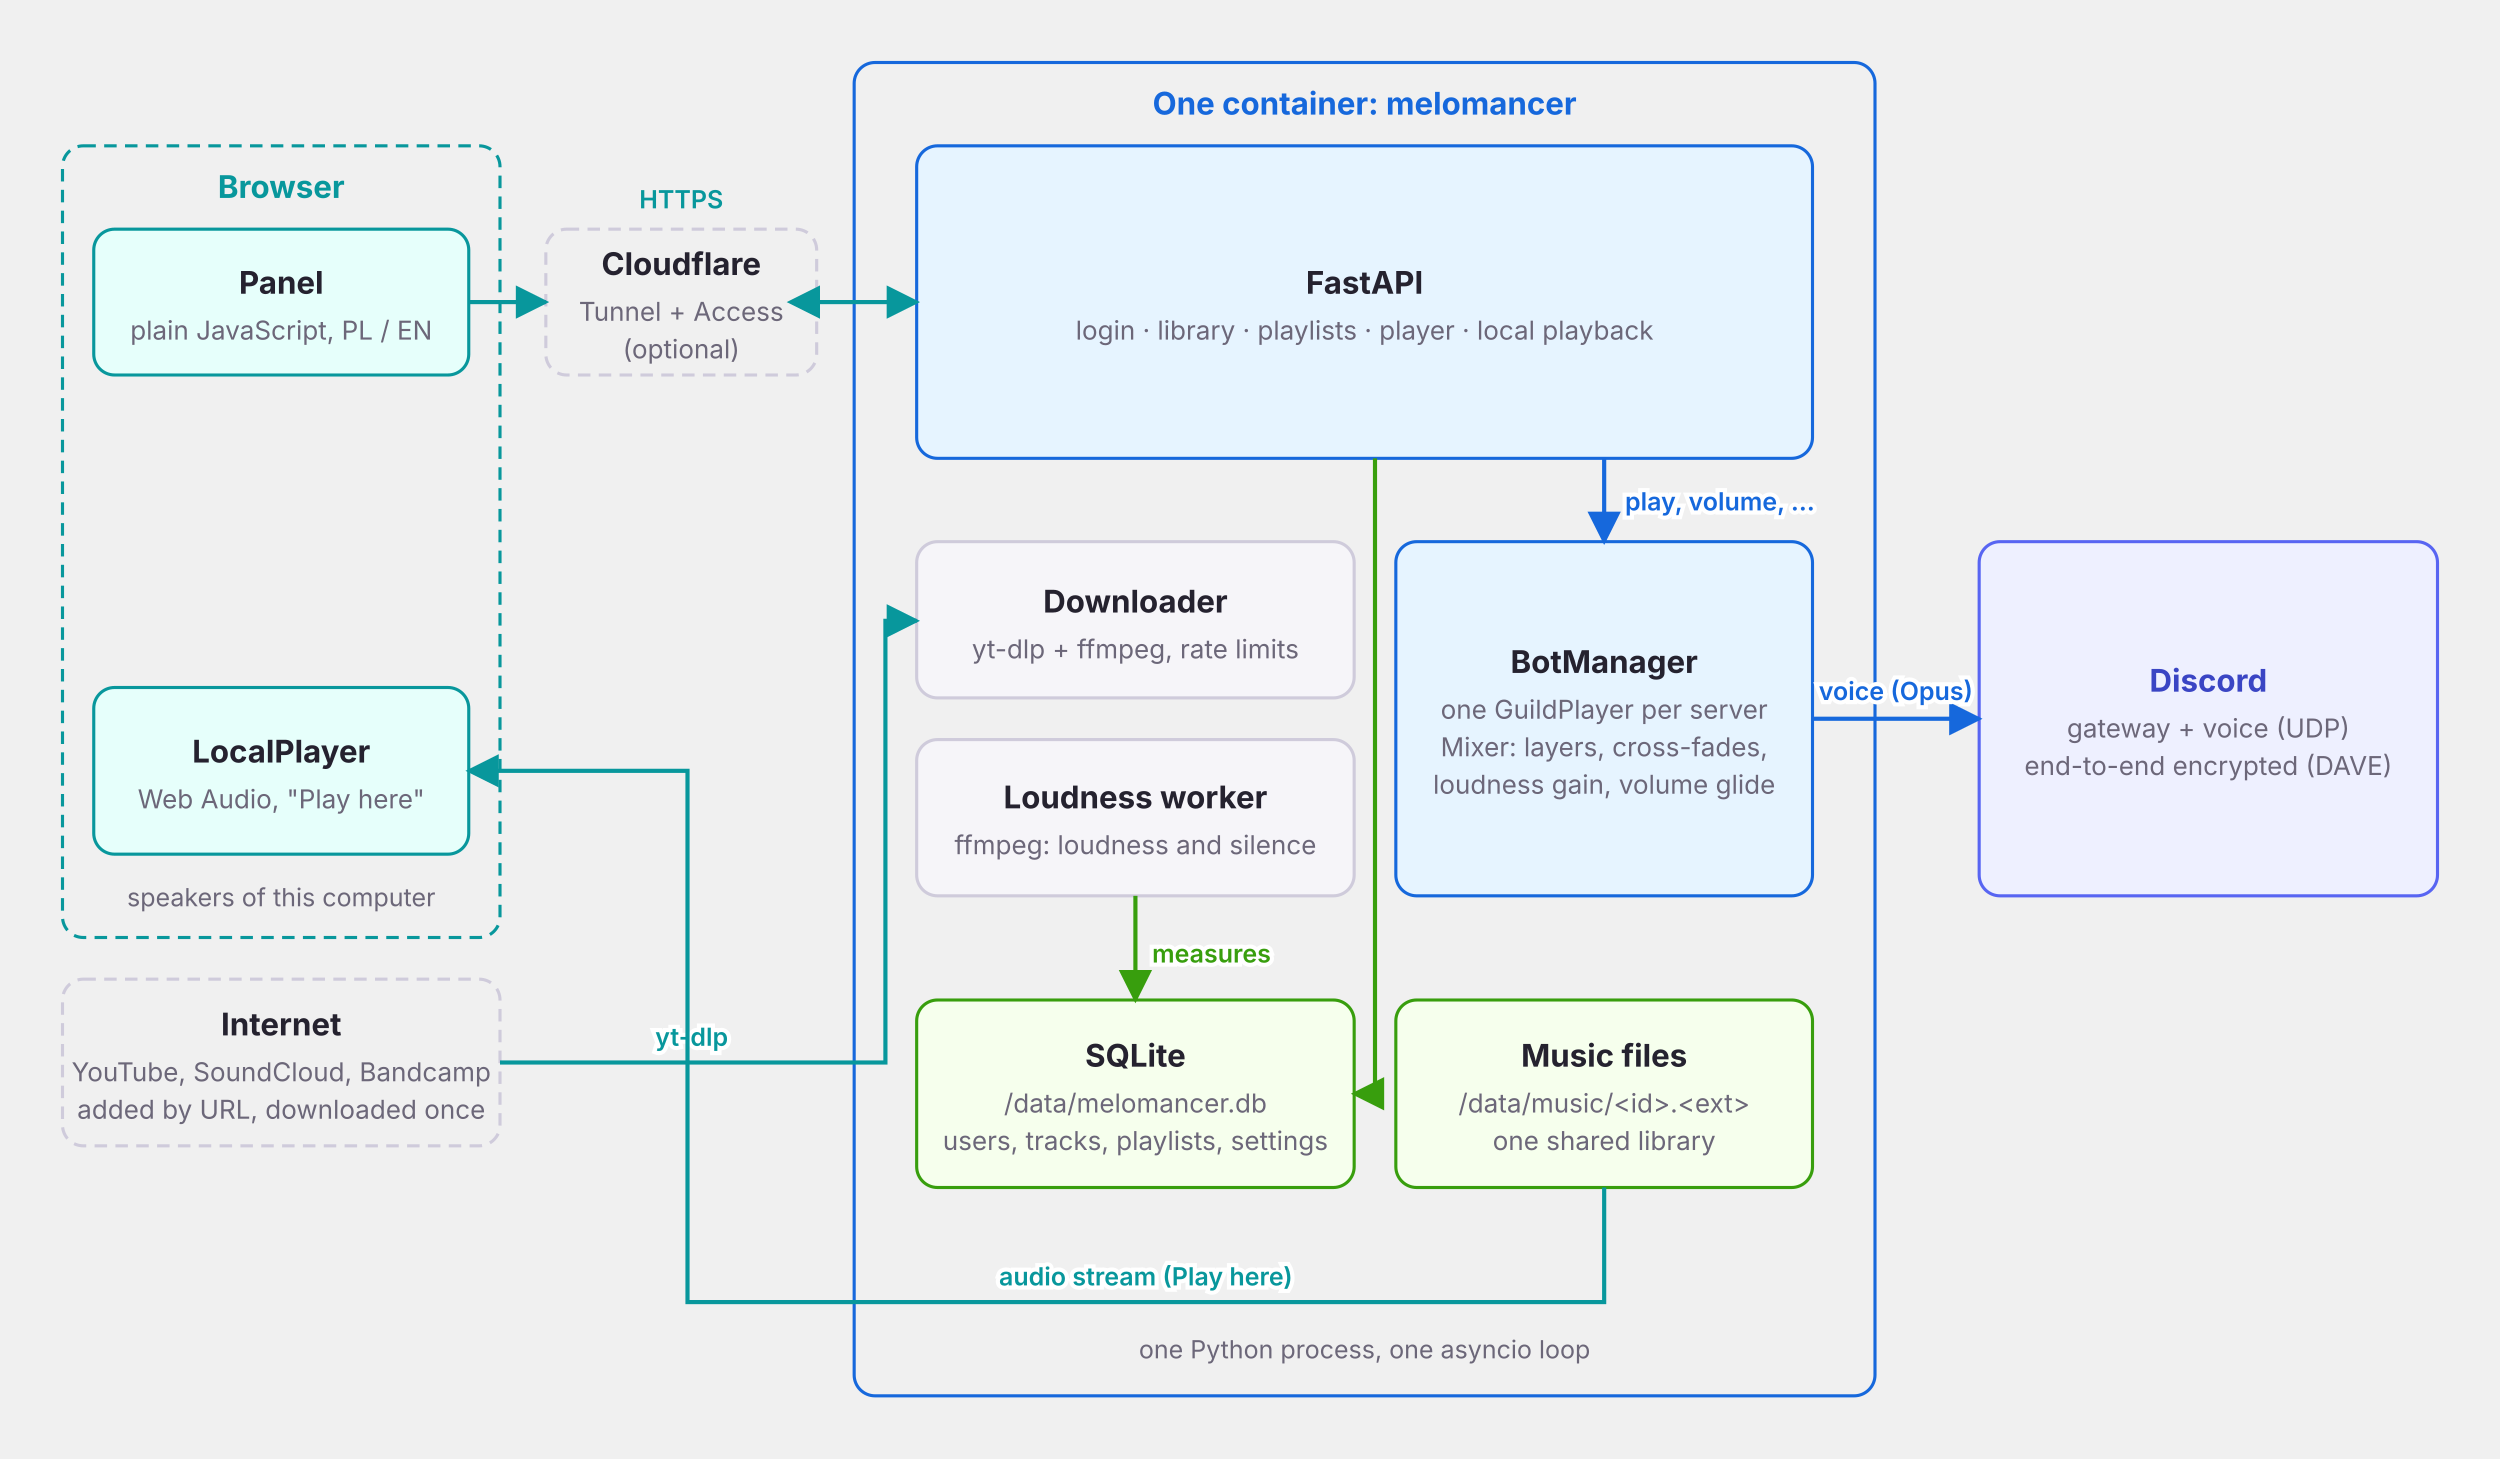
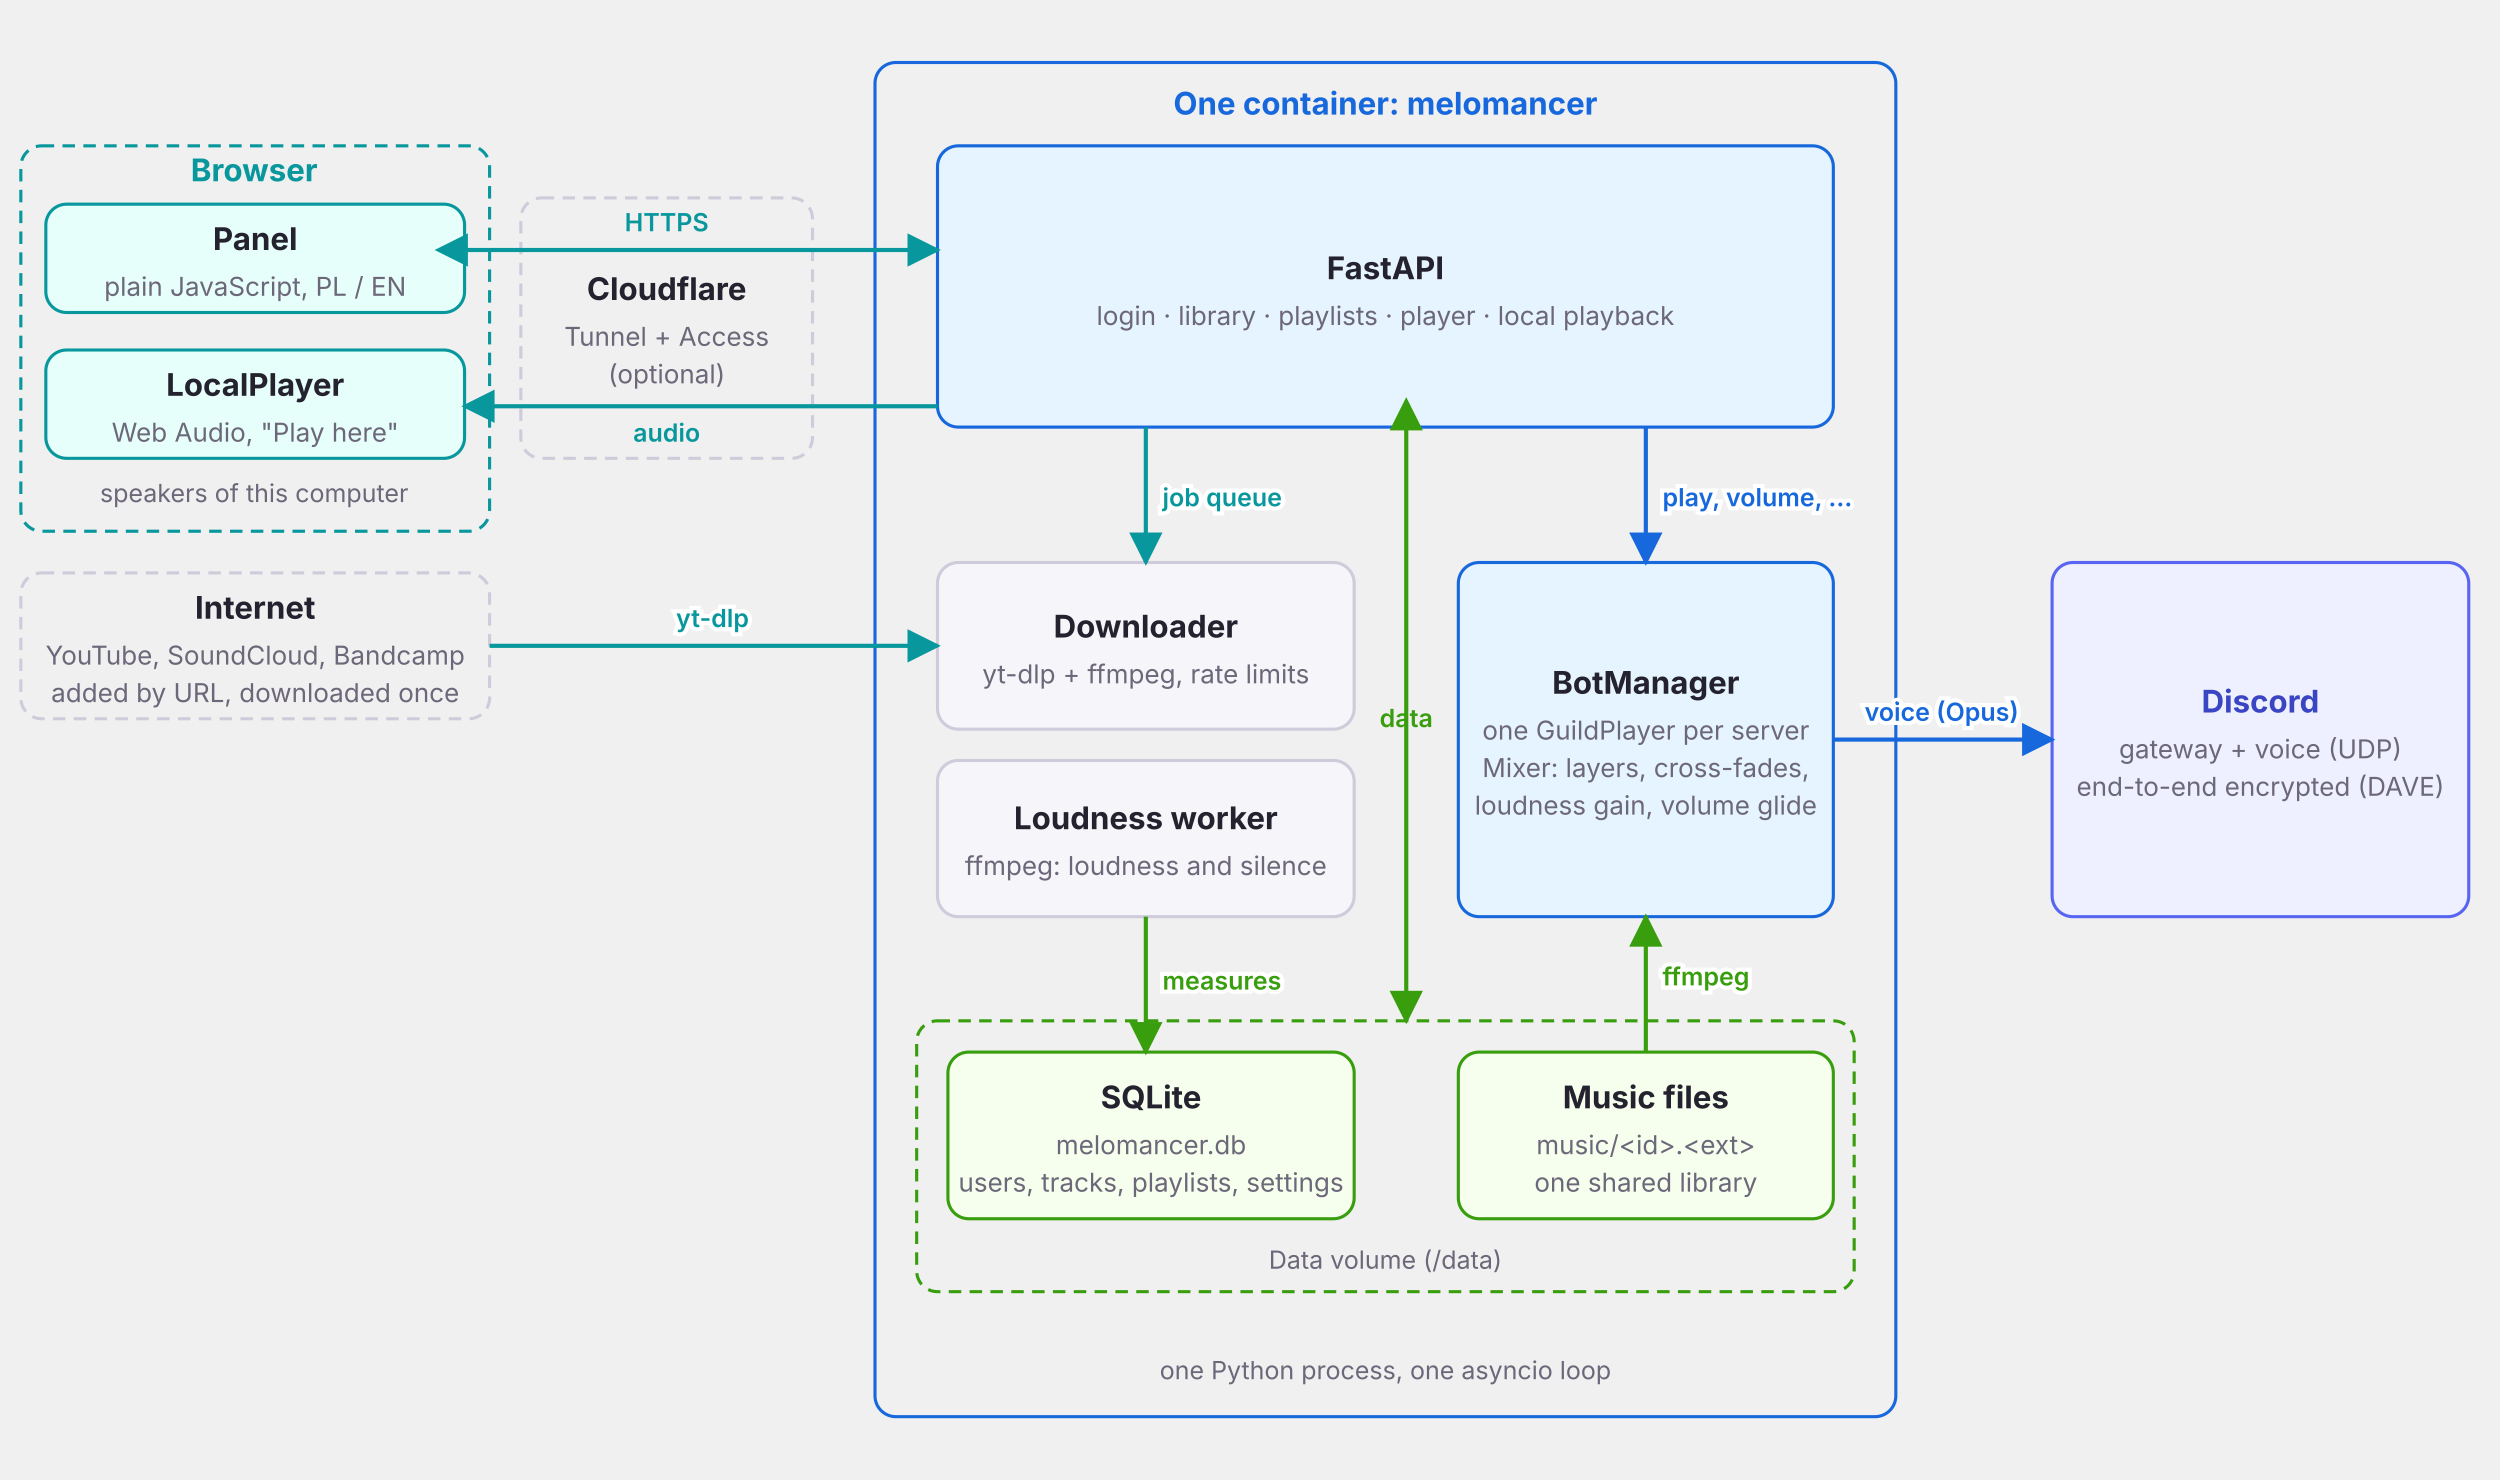
- <svg xmlns="http://www.w3.org/2000/svg" viewBox="0 0 1200 700" width="1200" height="700" font-family="Inter, 'Segoe UI', 'DejaVu Sans', Arial, sans-serif">
+ <svg xmlns="http://www.w3.org/2000/svg" viewBox="0 0 1200 710" width="1200" height="710" font-family="Inter, 'Segoe UI', 'DejaVu Sans', Arial, sans-serif">
  <defs>
    <marker id="head" viewBox="0 0 10 10" refX="9" refY="5" markerWidth="8" markerHeight="8" orient="auto">
      <path d="M0 0 L10 5 L0 10 z" fill="context-stroke" />
    </marker>
    <marker id="head-rev" viewBox="0 0 10 10" refX="1" refY="5" markerWidth="8" markerHeight="8" orient="auto-start-reverse">
      <path d="M0 0 L10 5 L0 10 z" fill="context-stroke" />
    </marker>
  </defs>
-   <rect x="30" y="70" width="210" height="380" rx="10" fill="none" stroke="#08979c" stroke-width="1.5" stroke-dasharray="6 4" />
-   <text x="135" y="95" text-anchor="middle" font-size="15" font-weight="700" fill="#08979c">Browser</text>
-   <rect x="45" y="110" width="180" height="70" rx="10" fill="#e6fffb" stroke="#08979c" stroke-width="1.5" />
-   <text x="135.0" y="141" text-anchor="middle" font-size="15" font-weight="700" fill="#25222f">Panel</text>
-   <text x="135.0" y="163" text-anchor="middle" font-size="12.5" fill="#6c6779">plain JavaScript, PL / EN</text>
-   <rect x="45" y="330" width="180" height="80" rx="10" fill="#e6fffb" stroke="#08979c" stroke-width="1.5" />
-   <text x="135.0" y="366" text-anchor="middle" font-size="15" font-weight="700" fill="#25222f">LocalPlayer</text>
-   <text x="135.0" y="388" text-anchor="middle" font-size="12.5" fill="#6c6779">Web Audio, "Play here"</text>
-   <text x="135" y="435" text-anchor="middle" font-size="12" font-weight="400" fill="#6c6779">speakers of this computer</text>
-   <rect x="262" y="110" width="130" height="70" rx="10" fill="none" stroke="#cfcbdb" stroke-width="1.5" stroke-dasharray="6 4" />
-   <text x="327.0" y="132" text-anchor="middle" font-size="15" font-weight="700" fill="#25222f">Cloudflare</text>
-   <text x="327.0" y="154" text-anchor="middle" font-size="12.5" fill="#6c6779">Tunnel + Access</text>
-   <text x="327.0" y="172" text-anchor="middle" font-size="12.5" fill="#6c6779">(optional)</text>
-   <rect x="30" y="470" width="210" height="80" rx="10" fill="none" stroke="#cfcbdb" stroke-width="1.5" stroke-dasharray="6 4" />
-   <text x="135.0" y="497" text-anchor="middle" font-size="15" font-weight="700" fill="#25222f">Internet</text>
-   <text x="135.0" y="519" text-anchor="middle" font-size="12.5" fill="#6c6779">YouTube, SoundCloud, Bandcamp</text>
-   <text x="135.0" y="537" text-anchor="middle" font-size="12.5" fill="#6c6779">added by URL, downloaded once</text>
-   <rect x="410" y="30" width="490" height="640" rx="10" fill="none" stroke="#1668dc" stroke-width="1.5" />
-   <text x="655" y="55" text-anchor="middle" font-size="15" font-weight="700" fill="#1668dc">One container: melomancer</text>
-   <rect x="440" y="70" width="430" height="150" rx="10" fill="#e6f4ff" stroke="#1668dc" stroke-width="1.5" />
-   <text x="655.0" y="141" text-anchor="middle" font-size="15" font-weight="700" fill="#25222f">FastAPI</text>
-   <text x="655.0" y="163" text-anchor="middle" font-size="12.5" fill="#6c6779">login · library · playlists · player · local playback</text>
-   <rect x="440" y="260" width="210" height="75" rx="10" fill="#f6f5f9" stroke="#cfcbdb" stroke-width="1.5" />
-   <text x="545.0" y="294" text-anchor="middle" font-size="15" font-weight="700" fill="#25222f">Downloader</text>
-   <text x="545.0" y="316" text-anchor="middle" font-size="12.5" fill="#6c6779">yt-dlp + ffmpeg, rate limits</text>
-   <rect x="440" y="355" width="210" height="75" rx="10" fill="#f6f5f9" stroke="#cfcbdb" stroke-width="1.5" />
-   <text x="545.0" y="388" text-anchor="middle" font-size="15" font-weight="700" fill="#25222f">Loudness worker</text>
-   <text x="545.0" y="410" text-anchor="middle" font-size="12.5" fill="#6c6779">ffmpeg: loudness and silence</text>
-   <rect x="670" y="260" width="200" height="170" rx="10" fill="#e6f4ff" stroke="#1668dc" stroke-width="1.5" />
-   <text x="770.0" y="323" text-anchor="middle" font-size="15" font-weight="700" fill="#25222f">BotManager</text>
-   <text x="770.0" y="345" text-anchor="middle" font-size="12.5" fill="#6c6779">one GuildPlayer per server</text>
-   <text x="770.0" y="363" text-anchor="middle" font-size="12.5" fill="#6c6779">Mixer: layers, cross-fades,</text>
-   <text x="770.0" y="381" text-anchor="middle" font-size="12.5" fill="#6c6779">loudness gain, volume glide</text>
-   <rect x="440" y="480" width="210" height="90" rx="10" fill="#f6ffed" stroke="#389e0d" stroke-width="1.5" />
-   <text x="545.0" y="512" text-anchor="middle" font-size="15" font-weight="700" fill="#25222f">SQLite</text>
-   <text x="545.0" y="534" text-anchor="middle" font-size="12.5" fill="#6c6779">/data/melomancer.db</text>
-   <text x="545.0" y="552" text-anchor="middle" font-size="12.5" fill="#6c6779">users, tracks, playlists, settings</text>
-   <rect x="670" y="480" width="200" height="90" rx="10" fill="#f6ffed" stroke="#389e0d" stroke-width="1.5" />
-   <text x="770.0" y="512" text-anchor="middle" font-size="15" font-weight="700" fill="#25222f">Music files</text>
-   <text x="770.0" y="534" text-anchor="middle" font-size="12.5" fill="#6c6779">/data/music/&lt;id&gt;.&lt;ext&gt;</text>
-   <text x="770.0" y="552" text-anchor="middle" font-size="12.5" fill="#6c6779">one shared library</text>
-   <text x="655" y="652" text-anchor="middle" font-size="12" font-weight="400" fill="#6c6779">one Python process, one asyncio loop</text>
-   <rect x="950" y="260" width="220" height="170" rx="10" fill="#eef0ff" stroke="#5865f2" stroke-width="1.5" />
-   <text x="1060.0" y="332" text-anchor="middle" font-size="15" font-weight="700" fill="#3a45c4">Discord</text>
-   <text x="1060.0" y="354" text-anchor="middle" font-size="12.5" fill="#6c6779">gateway + voice (UDP)</text>
-   <text x="1060.0" y="372" text-anchor="middle" font-size="12.5" fill="#6c6779">end-to-end encrypted (DAVE)</text>
-   <path d="M225 145 L262 145" fill="none" stroke="#08979c" stroke-width="2" marker-end="url(#head)" />
-   <path d="M392 145 L440 145" fill="none" stroke="#08979c" stroke-width="2" marker-end="url(#head)" marker-start="url(#head-rev)" />
-   <text x="327" y="100" text-anchor="middle" font-size="12" font-weight="600" fill="#08979c">HTTPS</text>
-   <path d="M770 220 L770 260" fill="none" stroke="#1668dc" stroke-width="2" marker-end="url(#head)" />
-   <text x="780" y="245" text-anchor="start" font-size="12" fill="#1668dc" font-weight="600" paint-order="stroke" stroke="#ffffff" stroke-width="4">play, volume, ...</text>
-   <path d="M660 220 L660 525 L650 525" fill="none" stroke="#389e0d" stroke-width="2" marker-end="url(#head)" />
-   <path d="M545 430 L545 480" fill="none" stroke="#389e0d" stroke-width="2" marker-end="url(#head)" />
-   <text x="553" y="462" text-anchor="start" font-size="12" fill="#389e0d" font-weight="600" paint-order="stroke" stroke="#ffffff" stroke-width="4">measures</text>
-   <path d="M870 345 L950 345" fill="none" stroke="#1668dc" stroke-width="2" marker-end="url(#head)" />
-   <text x="910" y="336" text-anchor="middle" font-size="12" fill="#1668dc" font-weight="600" paint-order="stroke" stroke="#ffffff" stroke-width="4">voice (Opus)</text>
-   <path d="M240 510 L425 510 L425 298 L440 298" fill="none" stroke="#08979c" stroke-width="2" marker-end="url(#head)" />
-   <text x="332" y="502" text-anchor="middle" font-size="12" fill="#08979c" font-weight="600" paint-order="stroke" stroke="#ffffff" stroke-width="4">yt-dlp</text>
-   <path d="M770 570 L770 625 L330 625 L330 370 L225 370" fill="none" stroke="#08979c" stroke-width="2" marker-end="url(#head)" />
-   <text x="550" y="617" text-anchor="middle" font-size="12" fill="#08979c" font-weight="600" paint-order="stroke" stroke="#ffffff" stroke-width="4">audio stream (Play here)</text>
+   <rect x="10" y="70" width="225" height="185" rx="10" fill="none" stroke="#08979c" stroke-width="1.5" stroke-dasharray="6 4" />
+   <text x="122" y="87" text-anchor="middle" font-size="15" font-weight="700" fill="#08979c">Browser</text>
+   <rect x="22" y="98" width="201" height="52" rx="10" fill="#e6fffb" stroke="#08979c" stroke-width="1.5" />
+   <text x="122.5" y="120" text-anchor="middle" font-size="15" font-weight="700" fill="#25222f">Panel</text>
+   <text x="122.5" y="142" text-anchor="middle" font-size="12.5" fill="#6c6779">plain JavaScript, PL / EN</text>
+   <rect x="22" y="168" width="201" height="52" rx="10" fill="#e6fffb" stroke="#08979c" stroke-width="1.5" />
+   <text x="122.5" y="190" text-anchor="middle" font-size="15" font-weight="700" fill="#25222f">LocalPlayer</text>
+   <text x="122.5" y="212" text-anchor="middle" font-size="12.5" fill="#6c6779">Web Audio, "Play here"</text>
+   <text x="122" y="241" text-anchor="middle" font-size="12" font-weight="400" fill="#6c6779">speakers of this computer</text>
+   <rect x="250" y="95" width="140" height="125" rx="10" fill="none" stroke="#cfcbdb" stroke-width="1.5" stroke-dasharray="6 4" />
+   <text x="320.0" y="144" text-anchor="middle" font-size="15" font-weight="700" fill="#25222f">Cloudflare</text>
+   <text x="320.0" y="166" text-anchor="middle" font-size="12.5" fill="#6c6779">Tunnel + Access</text>
+   <text x="320.0" y="184" text-anchor="middle" font-size="12.5" fill="#6c6779">(optional)</text>
+   <rect x="10" y="275" width="225" height="70" rx="10" fill="none" stroke="#cfcbdb" stroke-width="1.5" stroke-dasharray="6 4" />
+   <text x="122.5" y="297" text-anchor="middle" font-size="15" font-weight="700" fill="#25222f">Internet</text>
+   <text x="122.5" y="319" text-anchor="middle" font-size="12.5" fill="#6c6779">YouTube, SoundCloud, Bandcamp</text>
+   <text x="122.5" y="337" text-anchor="middle" font-size="12.5" fill="#6c6779">added by URL, downloaded once</text>
+   <rect x="420" y="30" width="490" height="650" rx="10" fill="none" stroke="#1668dc" stroke-width="1.5" />
+   <text x="665" y="55" text-anchor="middle" font-size="15" font-weight="700" fill="#1668dc">One container: melomancer</text>
+   <rect x="450" y="70" width="430" height="135" rx="10" fill="#e6f4ff" stroke="#1668dc" stroke-width="1.5" />
+   <text x="665.0" y="134" text-anchor="middle" font-size="15" font-weight="700" fill="#25222f">FastAPI</text>
+   <text x="665.0" y="156" text-anchor="middle" font-size="12.5" fill="#6c6779">login · library · playlists · player · local playback</text>
+   <rect x="450" y="270" width="200" height="80" rx="10" fill="#f6f5f9" stroke="#cfcbdb" stroke-width="1.5" />
+   <text x="550.0" y="306" text-anchor="middle" font-size="15" font-weight="700" fill="#25222f">Downloader</text>
+   <text x="550.0" y="328" text-anchor="middle" font-size="12.5" fill="#6c6779">yt-dlp + ffmpeg, rate limits</text>
+   <rect x="450" y="365" width="200" height="75" rx="10" fill="#f6f5f9" stroke="#cfcbdb" stroke-width="1.5" />
+   <text x="550.0" y="398" text-anchor="middle" font-size="15" font-weight="700" fill="#25222f">Loudness worker</text>
+   <text x="550.0" y="420" text-anchor="middle" font-size="12.5" fill="#6c6779">ffmpeg: loudness and silence</text>
+   <rect x="700" y="270" width="180" height="170" rx="10" fill="#e6f4ff" stroke="#1668dc" stroke-width="1.5" />
+   <text x="790.0" y="333" text-anchor="middle" font-size="15" font-weight="700" fill="#25222f">BotManager</text>
+   <text x="790.0" y="355" text-anchor="middle" font-size="12.5" fill="#6c6779">one GuildPlayer per server</text>
+   <text x="790.0" y="373" text-anchor="middle" font-size="12.5" fill="#6c6779">Mixer: layers, cross-fades,</text>
+   <text x="790.0" y="391" text-anchor="middle" font-size="12.5" fill="#6c6779">loudness gain, volume glide</text>
+   <rect x="440" y="490" width="450" height="130" rx="10" fill="none" stroke="#389e0d" stroke-width="1.5" stroke-dasharray="6 4" />
+   <text x="665" y="609" text-anchor="middle" font-size="12" font-weight="400" fill="#6c6779">Data volume (/data)</text>
+   <rect x="455" y="505" width="195" height="80" rx="10" fill="#f6ffed" stroke="#389e0d" stroke-width="1.5" />
+   <text x="552.5" y="532" text-anchor="middle" font-size="15" font-weight="700" fill="#25222f">SQLite</text>
+   <text x="552.5" y="554" text-anchor="middle" font-size="12.5" fill="#6c6779">melomancer.db</text>
+   <text x="552.5" y="572" text-anchor="middle" font-size="12.5" fill="#6c6779">users, tracks, playlists, settings</text>
+   <rect x="700" y="505" width="180" height="80" rx="10" fill="#f6ffed" stroke="#389e0d" stroke-width="1.5" />
+   <text x="790.0" y="532" text-anchor="middle" font-size="15" font-weight="700" fill="#25222f">Music files</text>
+   <text x="790.0" y="554" text-anchor="middle" font-size="12.5" fill="#6c6779">music/&lt;id&gt;.&lt;ext&gt;</text>
+   <text x="790.0" y="572" text-anchor="middle" font-size="12.5" fill="#6c6779">one shared library</text>
+   <text x="665" y="662" text-anchor="middle" font-size="12" font-weight="400" fill="#6c6779">one Python process, one asyncio loop</text>
+   <rect x="985" y="270" width="200" height="170" rx="10" fill="#eef0ff" stroke="#5865f2" stroke-width="1.5" />
+   <text x="1085.0" y="342" text-anchor="middle" font-size="15" font-weight="700" fill="#3a45c4">Discord</text>
+   <text x="1085.0" y="364" text-anchor="middle" font-size="12.5" fill="#6c6779">gateway + voice (UDP)</text>
+   <text x="1085.0" y="382" text-anchor="middle" font-size="12.5" fill="#6c6779">end-to-end encrypted (DAVE)</text>
+   <path d="M223 120 L450 120" fill="none" stroke="#08979c" stroke-width="2" marker-end="url(#head)" marker-start="url(#head-rev)" />
+   <text x="320" y="111" text-anchor="middle" font-size="12" font-weight="600" fill="#08979c">HTTPS</text>
+   <path d="M450 195 L223 195" fill="none" stroke="#08979c" stroke-width="2" marker-end="url(#head)" />
+   <text x="320" y="212" text-anchor="middle" font-size="12" font-weight="600" fill="#08979c">audio</text>
+   <path d="M550 205 L550 270" fill="none" stroke="#08979c" stroke-width="2" marker-end="url(#head)" />
+   <text x="558" y="243" text-anchor="start" font-size="12" fill="#08979c" font-weight="600" paint-order="stroke" stroke="#ffffff" stroke-width="4">job queue</text>
+   <path d="M790 205 L790 270" fill="none" stroke="#1668dc" stroke-width="2" marker-end="url(#head)" />
+   <text x="798" y="243" text-anchor="start" font-size="12" fill="#1668dc" font-weight="600" paint-order="stroke" stroke="#ffffff" stroke-width="4">play, volume, ...</text>
+   <path d="M675 205 L675 490" fill="none" stroke="#389e0d" stroke-width="2" marker-end="url(#head)" marker-start="url(#head-rev)" />
+   <text x="675" y="349" text-anchor="middle" font-size="12" font-weight="600" fill="#389e0d">data</text>
+   <path d="M550 440 L550 505" fill="none" stroke="#389e0d" stroke-width="2" marker-end="url(#head)" />
+   <text x="558" y="475" text-anchor="start" font-size="12" fill="#389e0d" font-weight="600" paint-order="stroke" stroke="#ffffff" stroke-width="4">measures</text>
+   <path d="M790 505 L790 440" fill="none" stroke="#389e0d" stroke-width="2" marker-end="url(#head)" />
+   <text x="798" y="473" text-anchor="start" font-size="12" fill="#389e0d" font-weight="600" paint-order="stroke" stroke="#ffffff" stroke-width="4">ffmpeg</text>
+   <path d="M880 355 L985 355" fill="none" stroke="#1668dc" stroke-width="2" marker-end="url(#head)" />
+   <text x="932" y="346" text-anchor="middle" font-size="12" fill="#1668dc" font-weight="600" paint-order="stroke" stroke="#ffffff" stroke-width="4">voice (Opus)</text>
+   <path d="M235 310 L450 310" fill="none" stroke="#08979c" stroke-width="2" marker-end="url(#head)" />
+   <text x="342" y="301" text-anchor="middle" font-size="12" fill="#08979c" font-weight="600" paint-order="stroke" stroke="#ffffff" stroke-width="4">yt-dlp</text>
</svg>
